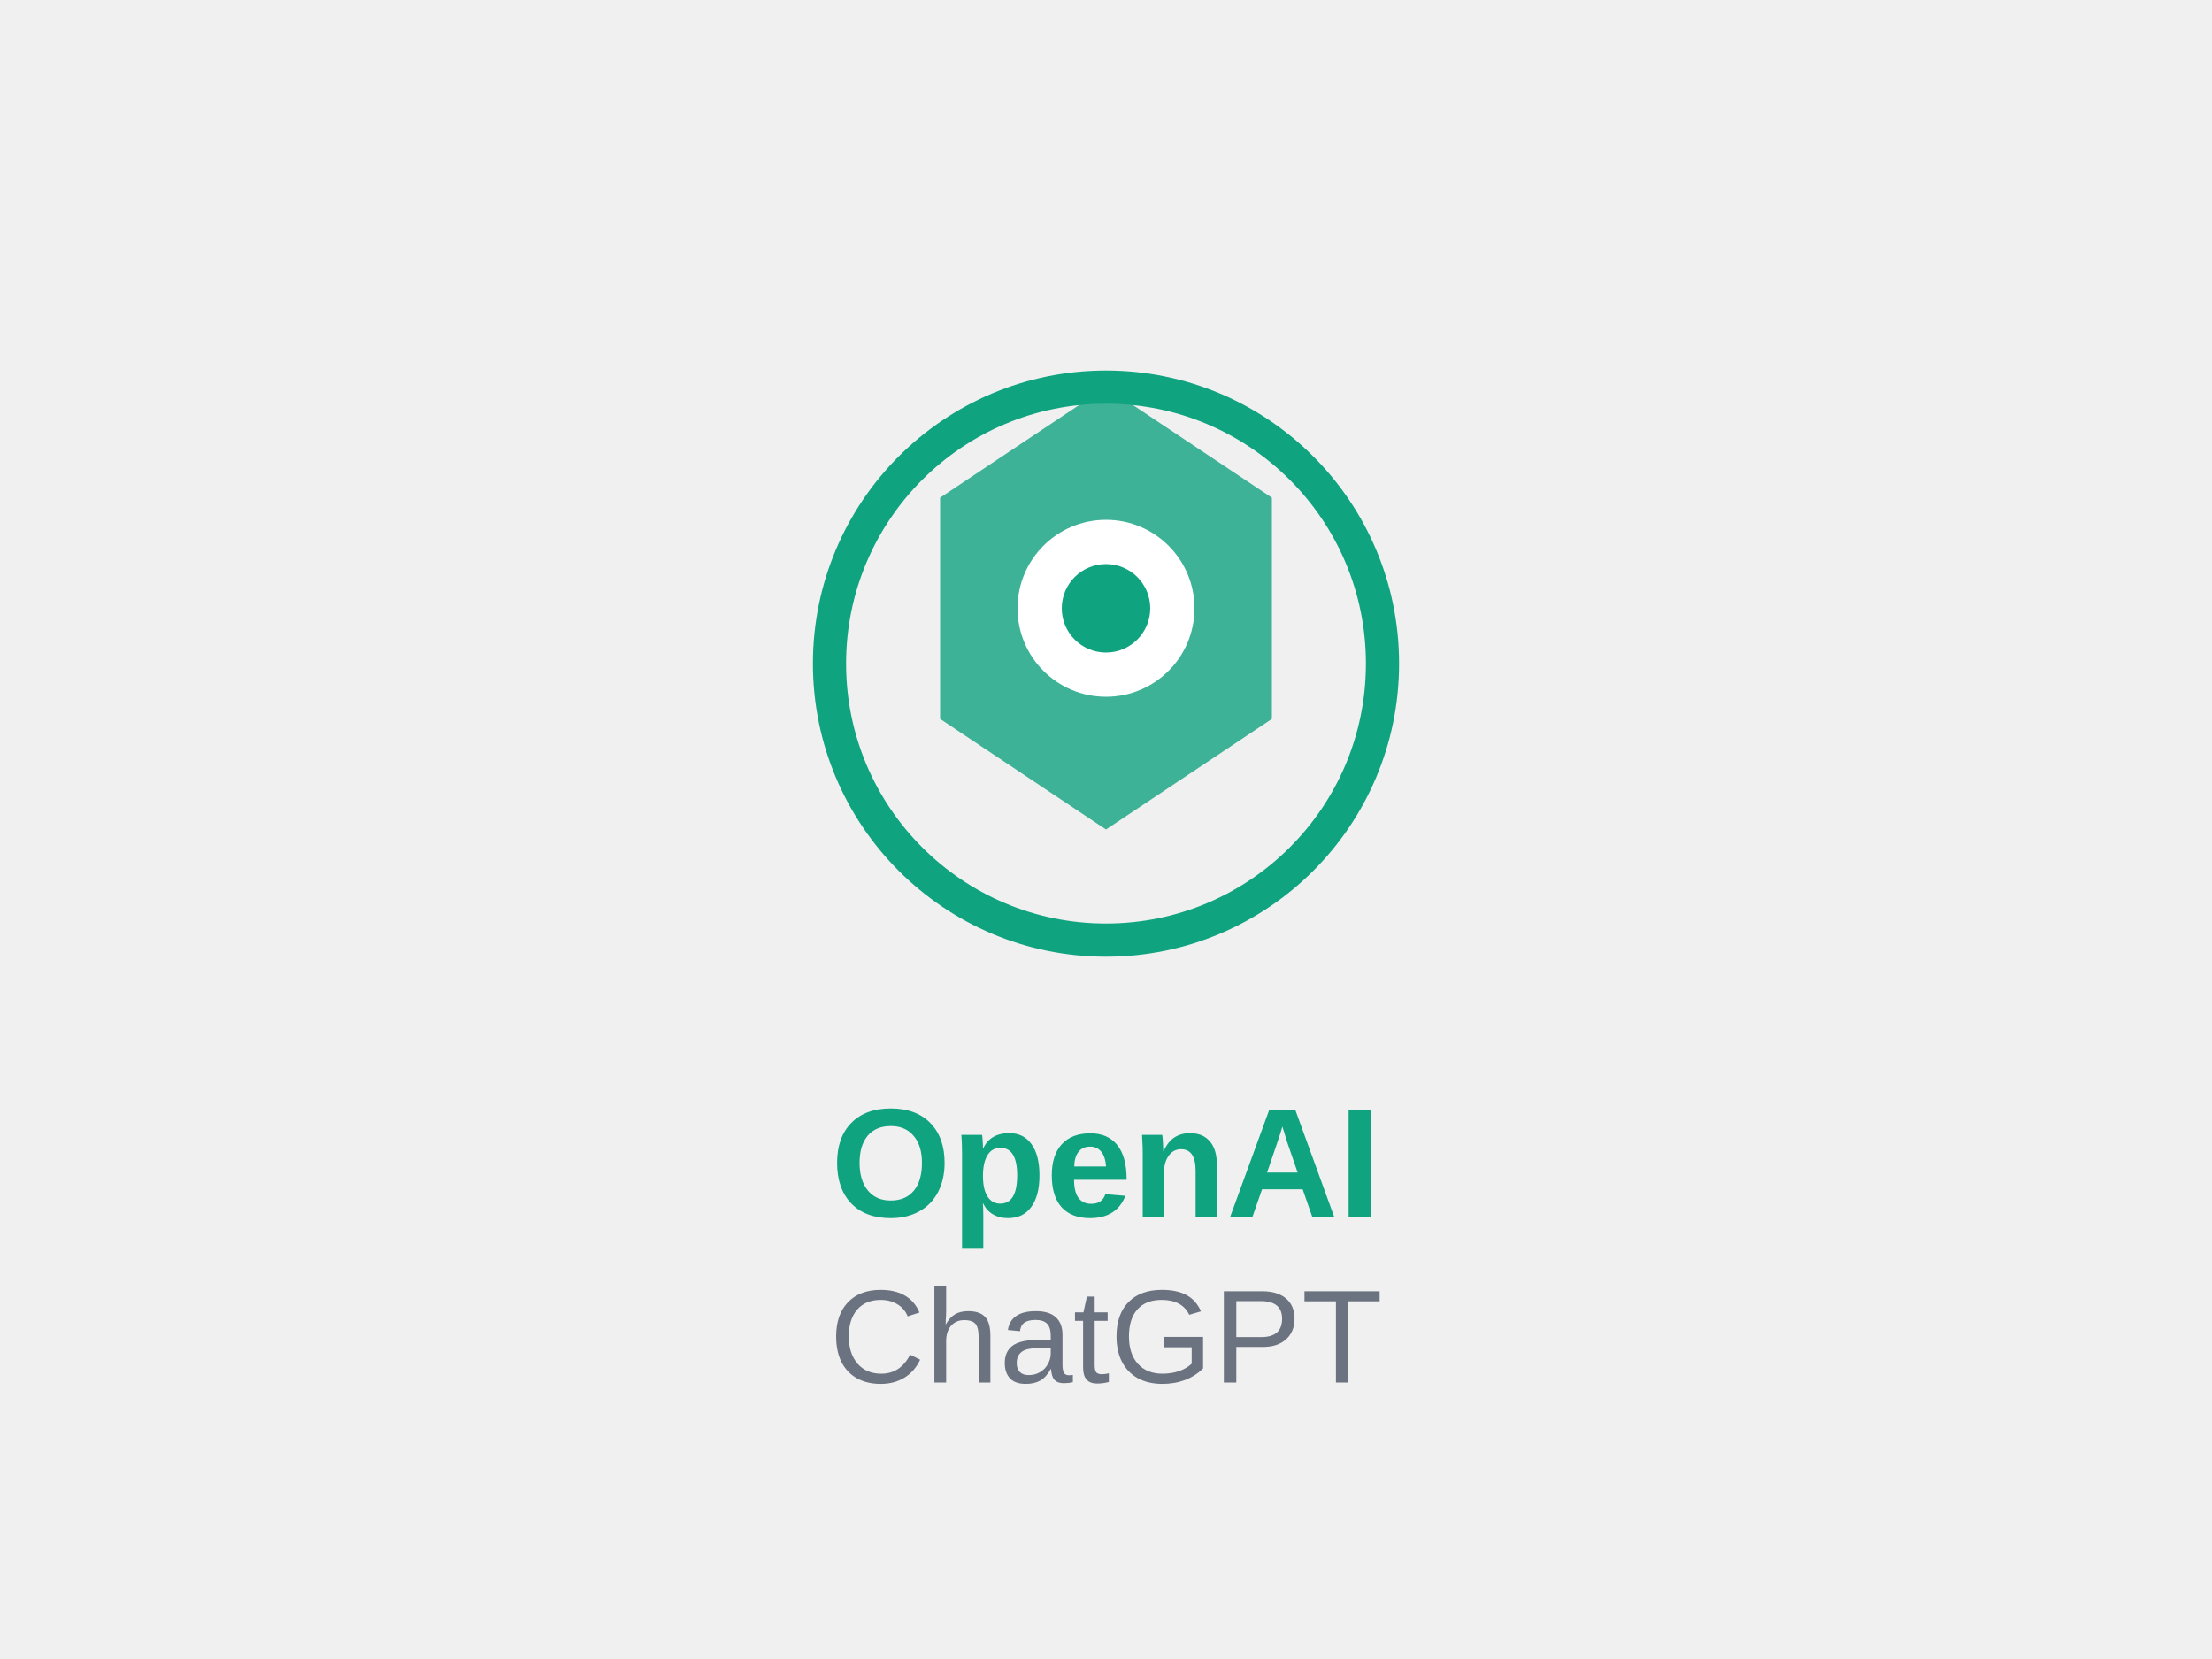
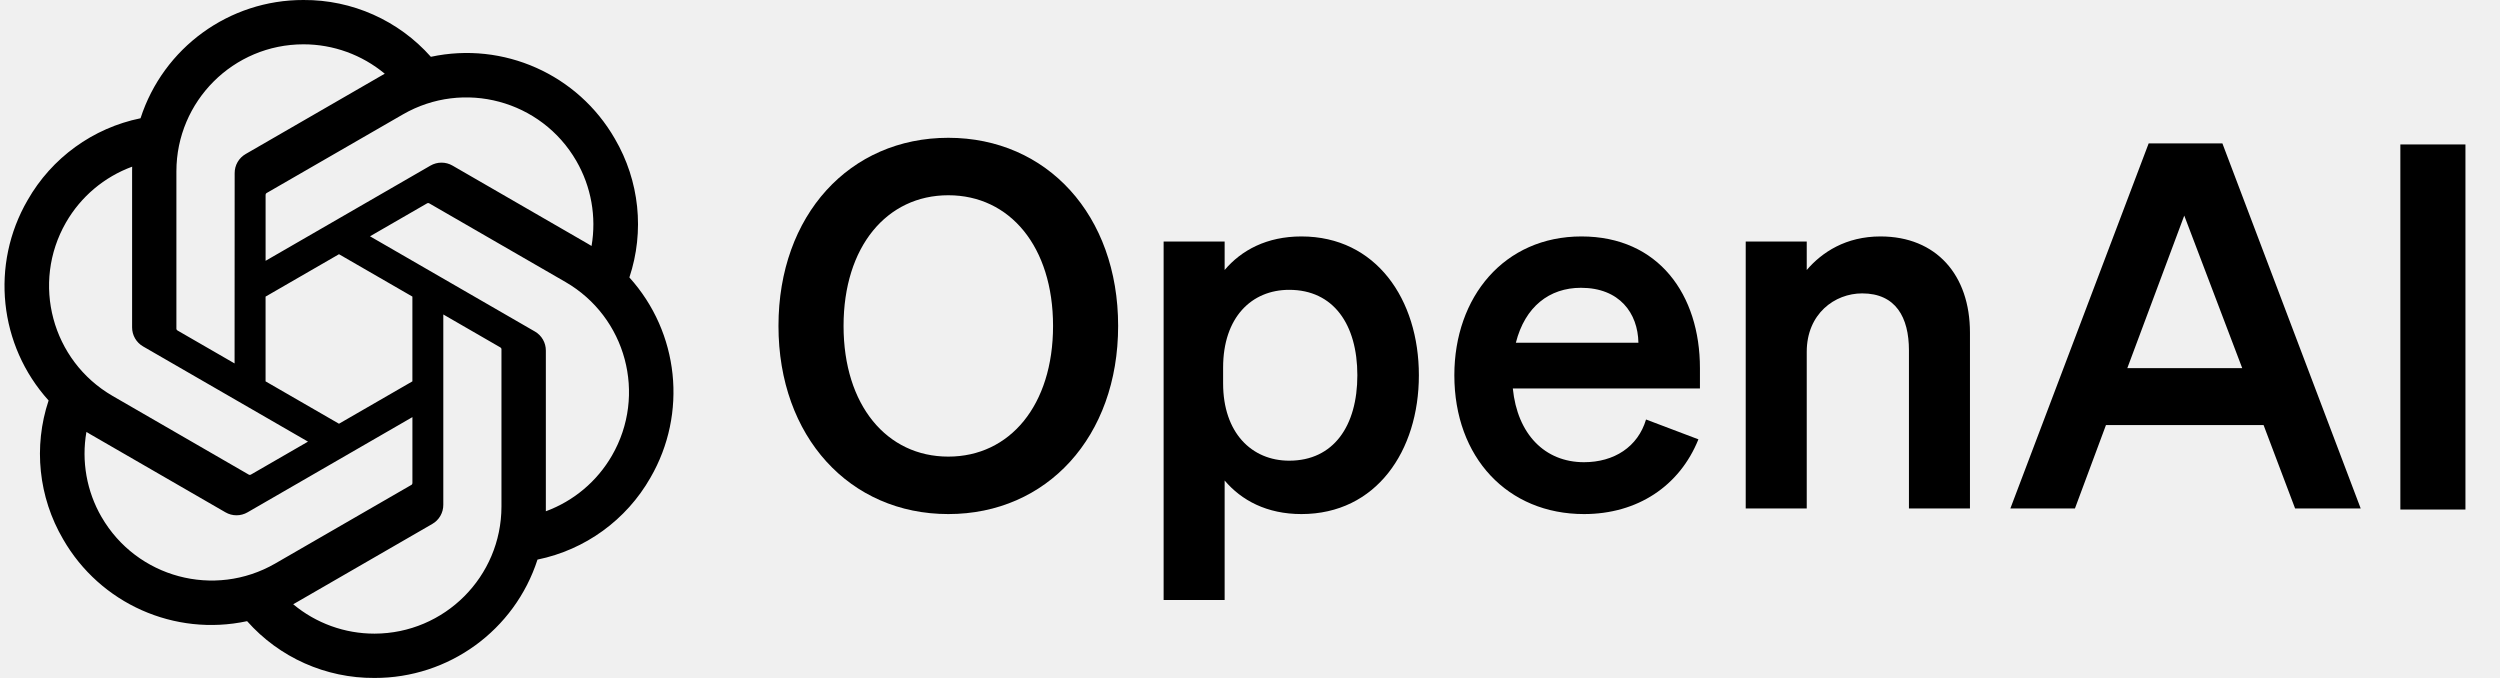
- <svg xmlns="http://www.w3.org/2000/svg" viewBox="0 0 200 150" fill="none">
-   <g fill="#10A37F">
-     <circle cx="100" cy="60" r="25" fill="none" stroke="#10A37F" stroke-width="3" />
-     <path d="M85 45 L100 35 L115 45 L115 65 L100 75 L85 65 Z" fill="#10A37F" opacity="0.8" />
-     <circle cx="100" cy="55" r="8" fill="white" />
-     <circle cx="100" cy="55" r="4" fill="#10A37F" />
-   </g>
-   <text x="100" y="110" text-anchor="middle" font-family="Arial, sans-serif" font-size="14" font-weight="600" fill="#10A37F">OpenAI</text>
-   <text x="100" y="125" text-anchor="middle" font-family="Arial, sans-serif" font-size="12" font-weight="400" fill="#6B7280">ChatGPT</text>
+ <svg xmlns="http://www.w3.org/2000/svg" viewBox="0 0 1180 320">
+   <path d="m367.44 153.84c0 52.32 33.6 88.8 80.16 88.8s80.16-36.48 80.16-88.8-33.6-88.8-80.16-88.8-80.16 36.48-80.16 88.8zm129.6 0c0 37.44-20.4 61.68-49.44 61.68s-49.44-24.24-49.44-61.68 20.4-61.68 49.44-61.68 49.44 24.24 49.44 61.68z" />
+   <path d="m614.27 242.64c35.28 0 55.44-29.76 55.44-65.52s-20.16-65.52-55.44-65.52c-16.32 0-28.32 6.48-36.24 15.84v-13.44h-28.8v169.2h28.8v-56.4c7.92 9.36 19.92 15.84 36.24 15.84zm-36.96-69.12c0-23.76 13.44-36.72 31.2-36.72 20.88 0 32.16 16.32 32.16 40.32s-11.28 40.32-32.16 40.32c-17.76 0-31.2-13.2-31.2-36.48z" />
+   <path d="m747.65 242.64c25.2 0 45.12-13.2 54-35.28l-24.72-9.36c-3.84 12.96-15.12 20.16-29.28 20.16-18.48 0-31.44-13.2-33.6-34.8h88.32v-9.6c0-34.56-19.44-62.16-55.92-62.16s-60 28.56-60 65.52c0 38.88 25.2 65.52 61.2 65.52zm-1.44-106.8c18.24 0 26.88 12 27.12 25.92h-57.84c4.32-17.04 15.84-25.92 30.72-25.92z" />
+   <path d="m823.98 240h28.8v-73.92c0-18 13.2-27.6 26.16-27.6 15.84 0 22.08 11.28 22.08 26.88v74.64h28.8v-83.04c0-27.12-15.84-45.36-42.24-45.36-16.32 0-27.6 7.44-34.8 15.84v-13.44h-28.8z" />
+   <path d="m1014.17 67.68-65.28 172.32h30.48l14.64-39.36h74.4l14.88 39.36h30.96l-65.28-172.32zm16.8 34.08 27.36 72h-54.24z" />
+   <path d="m1163.69 68.18h-30.72v172.32h30.72z" />
+   <path d="m297.06 130.97c7.26-21.79 4.76-45.66-6.85-65.48-17.46-30.4-52.56-46.04-86.84-38.68-15.25-17.18-37.16-26.95-60.13-26.81-35.04-.08-66.13 22.48-76.91 55.82-22.51 4.61-41.94 18.7-53.31 38.67-17.59 30.32-13.58 68.54 9.92 94.54-7.26 21.79-4.76 45.66 6.85 65.48 17.46 30.4 52.56 46.04 86.84 38.68 15.24 17.18 37.16 26.95 60.13 26.8 35.06.09 66.16-22.49 76.94-55.86 22.51-4.61 41.94-18.7 53.31-38.67 17.57-30.32 13.55-68.51-9.94-94.51zm-120.28 168.11c-14.03.02-27.62-4.89-38.39-13.88.49-.26 1.34-.73 1.89-1.07l63.72-36.8c3.26-1.85 5.26-5.32 5.24-9.07v-89.83l26.93 15.55c.29.14.48.42.52.74v74.39c-.04 33.08-26.83 59.9-59.91 59.97zm-128.84-55.03c-7.03-12.14-9.56-26.37-7.15-40.18.47.28 1.3.79 1.89 1.13l63.72 36.8c3.23 1.89 7.23 1.89 10.47 0l77.79-44.92v31.1c.02.32-.13.63-.38.83l-64.41 37.19c-28.69 16.52-65.33 6.7-81.92-21.95zm-16.77-139.09c7-12.16 18.05-21.46 31.21-26.29 0 .55-.03 1.52-.03 2.2v73.61c-.02 3.74 1.98 7.21 5.23 9.06l77.79 44.91-26.93 15.55c-.27.18-.61.21-.91.08l-64.42-37.22c-28.63-16.58-38.45-53.21-21.95-81.89zm221.26 51.49-77.79-44.92 26.93-15.54c.27-.18.61-.21.91-.08l64.42 37.19c28.68 16.57 38.51 53.26 21.94 81.94-7.01 12.14-18.05 21.44-31.2 26.28v-75.81c.03-3.74-1.96-7.2-5.2-9.06zm26.8-40.34c-.47-.29-1.3-.79-1.89-1.13l-63.72-36.8c-3.23-1.89-7.23-1.89-10.47 0l-77.79 44.92v-31.1c-.02-.32.13-.63.38-.83l64.41-37.16c28.69-16.55 65.37-6.7 81.91 22 6.99 12.12 9.52 26.31 7.15 40.1zm-168.51 55.43-26.94-15.55c-.29-.14-.48-.42-.52-.74v-74.39c.02-33.12 26.89-59.96 60.01-59.94 14.01 0 27.57 4.92 38.34 13.88-.49.26-1.33.73-1.89 1.07l-63.72 36.8c-3.26 1.85-5.26 5.31-5.24 9.06l-.04 89.79zm14.63-31.54 34.65-20.01 34.65 20v40.01l-34.65 20-34.65-20z" />
</svg>
